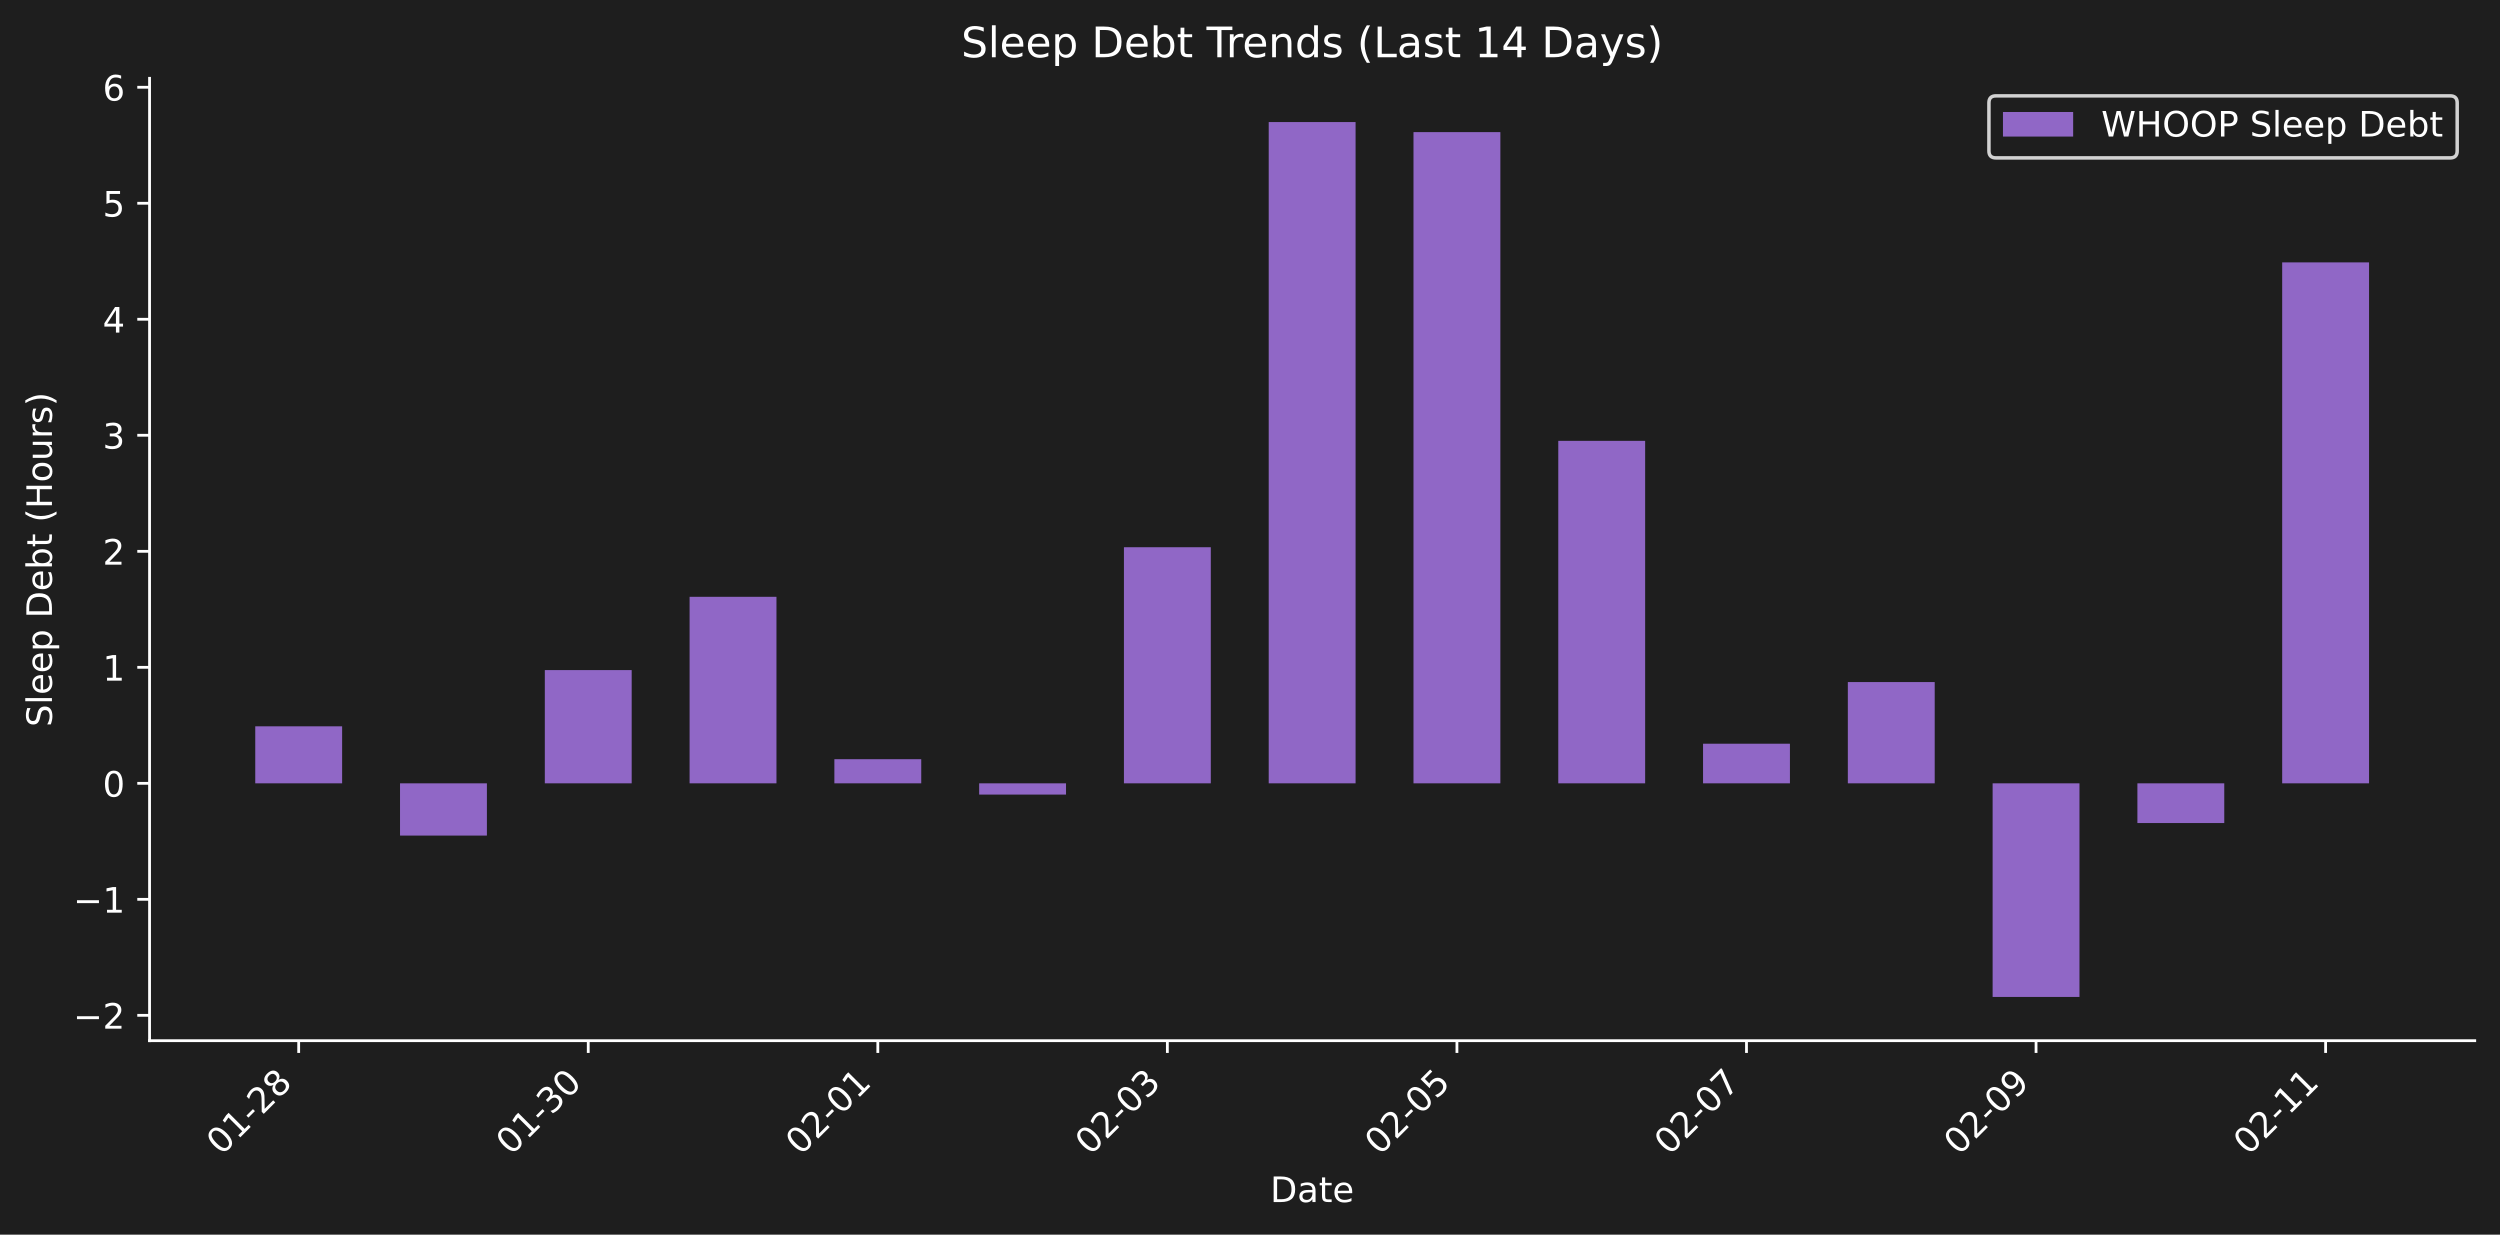
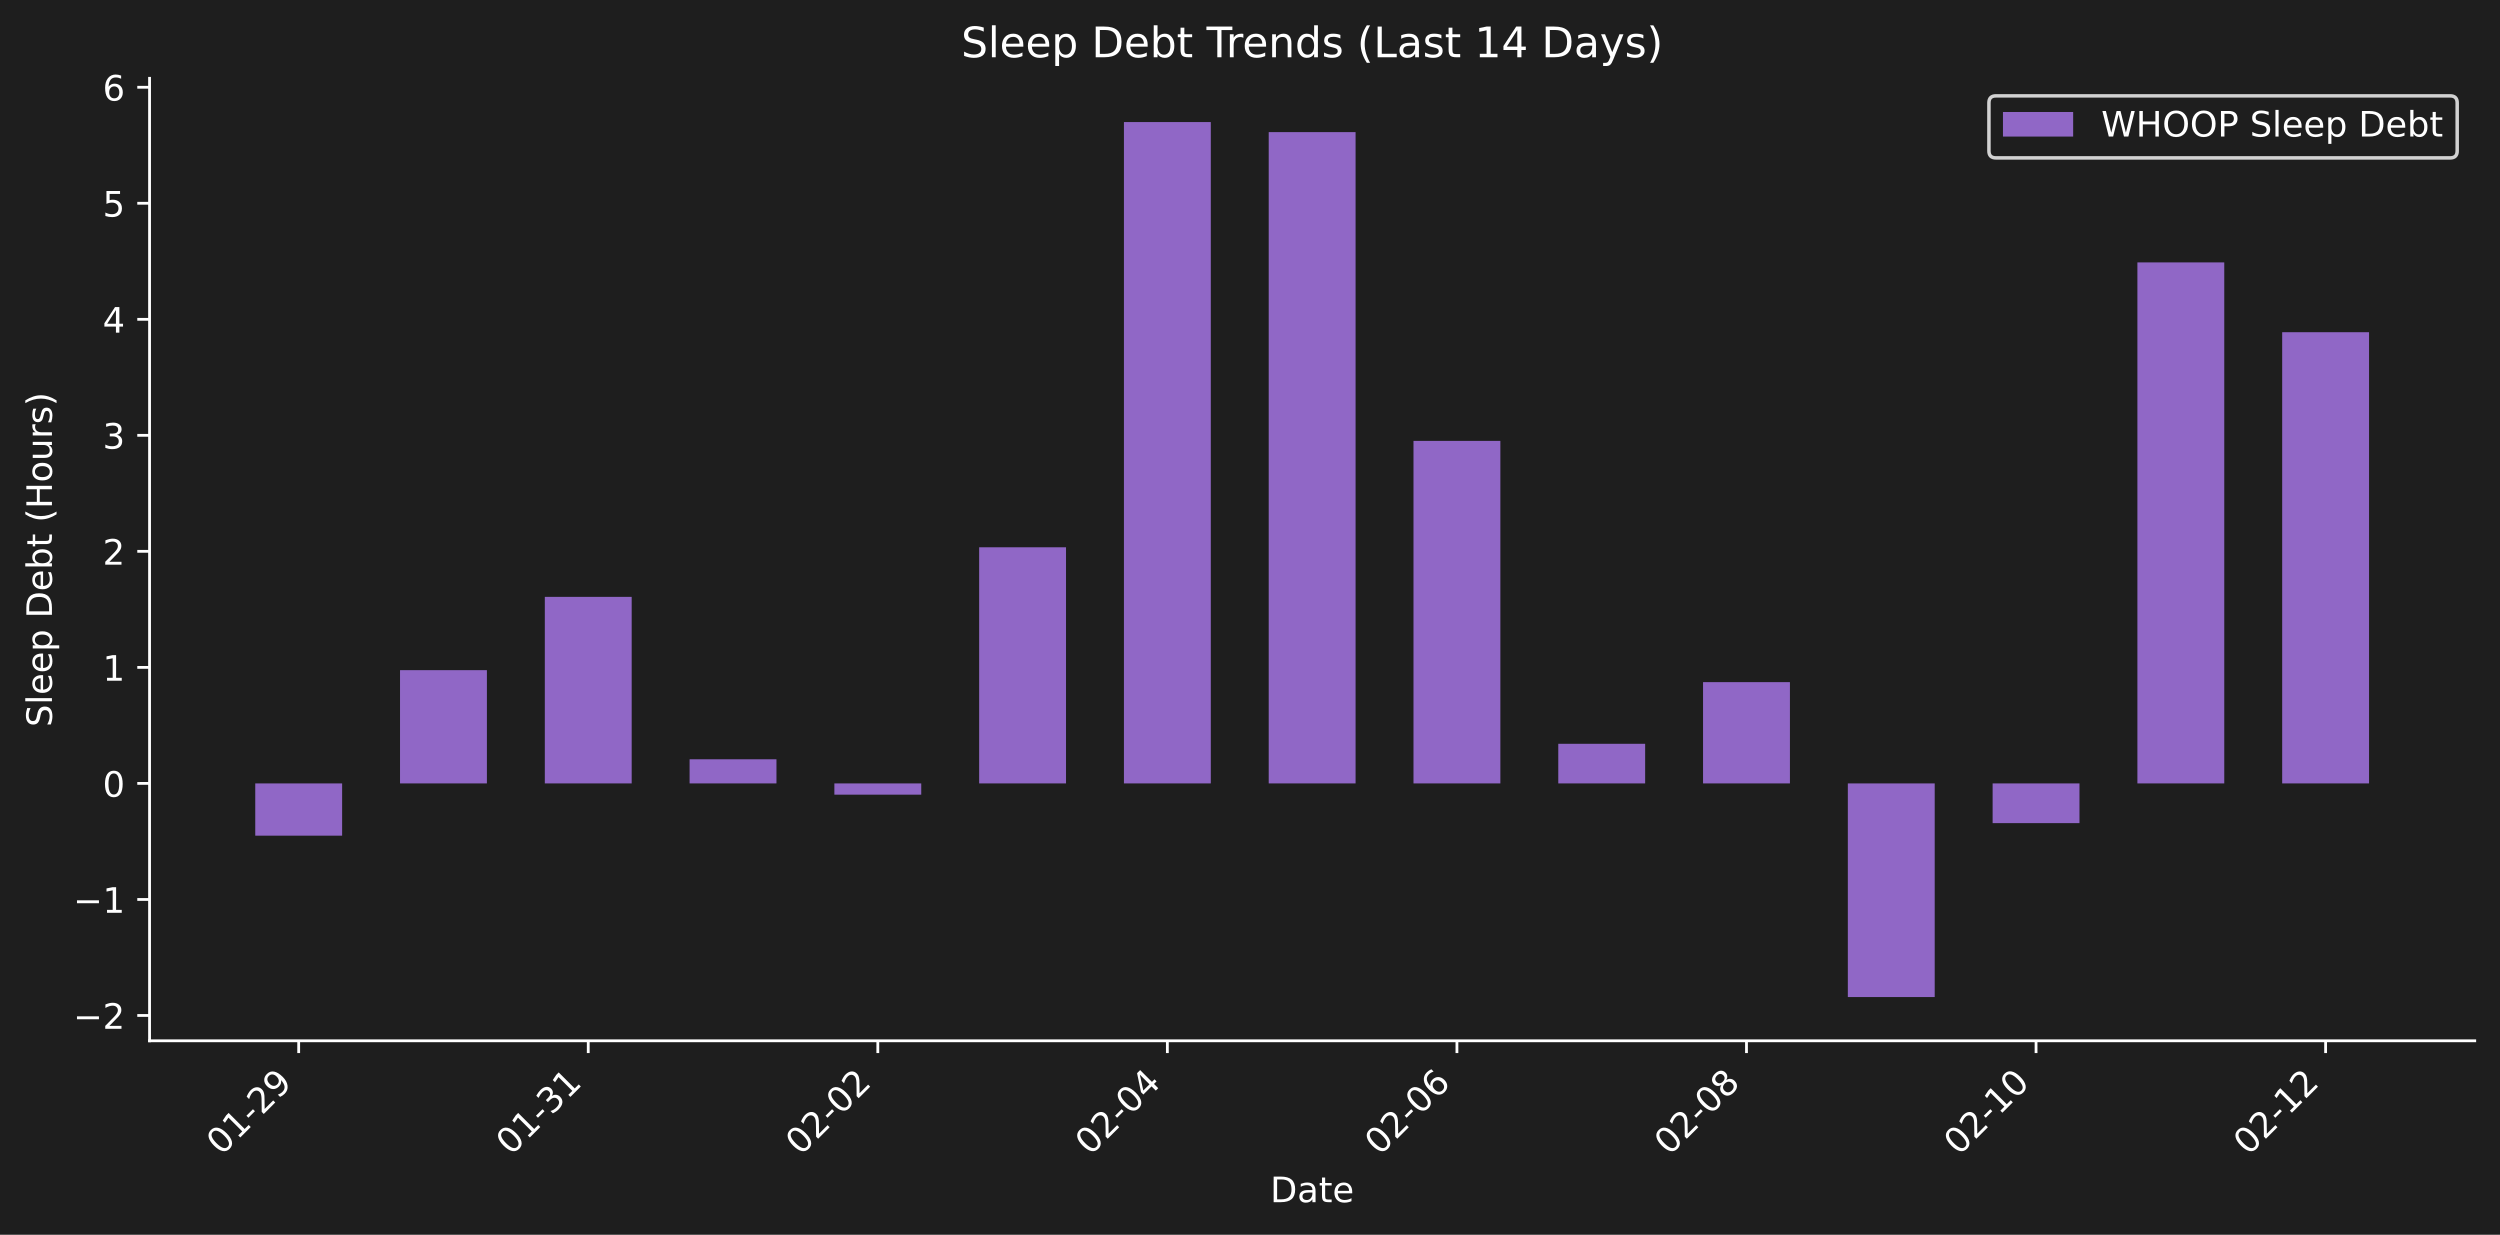
- <svg xmlns="http://www.w3.org/2000/svg" xmlns:xlink="http://www.w3.org/1999/xlink" width="712.425pt" height="351.832pt" viewBox="0 0 712.425 351.832" version="1.1">
+ <svg xmlns="http://www.w3.org/2000/svg" xmlns:xlink="http://www.w3.org/1999/xlink" width="712.425pt" height="351.863pt" viewBox="0 0 712.425 351.863" version="1.1">
  <defs>
    <style type="text/css">*{stroke-linejoin: round; stroke-linecap: butt}</style>
  </defs>
  <g id="figure_1">
    <g id="patch_1">
-       <path d="M 0 351.832  L 712.425 351.832  L 712.425 0  L 0 0  z " style="fill: #1e1e1e" />
+       <path d="M 0 351.863  L 712.425 351.863  L 712.425 0  L 0 0  z " style="fill: #1e1e1e" />
    </g>
    <g id="axes_1">
      <g id="patch_2">
-         <path d="M 42.62 296.563  L 705.225 296.563  L 705.225 22.318  L 42.62 22.318  L 42.62 296.563  z " style="fill: none" />
+         <path d="M 42.62 296.595  L 705.225 296.595  L 705.225 22.318  L 42.62 22.318  L 42.62 296.595  z " style="fill: none" />
      </g>
      <g id="patch_3">
-         <path d="M 72.739 223.226  L 97.494 223.226  L 97.494 206.98  L 72.739 206.98  z " clip-path="url(#pf41d4fdeb8)" style="fill: #9067c6" />
+         <path d="M 72.739 223.25  L 97.494 223.25  L 97.494 238.14  L 72.739 238.14  z " clip-path="url(#p9c10c7107c)" style="fill: #9067c6" />
      </g>
      <g id="patch_4">
-         <path d="M 113.997 223.226  L 138.752 223.226  L 138.752 238.115  L 113.997 238.115  z " clip-path="url(#pf41d4fdeb8)" style="fill: #9067c6" />
+         <path d="M 113.997 223.25  L 138.752 223.25  L 138.752 190.974  L 113.997 190.974  z " clip-path="url(#p9c10c7107c)" style="fill: #9067c6" />
      </g>
      <g id="patch_5">
-         <path d="M 155.255 223.226  L 180.01 223.226  L 180.01 190.954  L 155.255 190.954  z " clip-path="url(#pf41d4fdeb8)" style="fill: #9067c6" />
+         <path d="M 155.255 223.25  L 180.01 223.25  L 180.01 170.089  L 155.255 170.089  z " clip-path="url(#p9c10c7107c)" style="fill: #9067c6" />
      </g>
      <g id="patch_6">
-         <path d="M 196.513 223.226  L 221.268 223.226  L 221.268 170.072  L 196.513 170.072  z " clip-path="url(#pf41d4fdeb8)" style="fill: #9067c6" />
+         <path d="M 196.513 223.25  L 221.268 223.25  L 221.268 216.37  L 196.513 216.37  z " clip-path="url(#p9c10c7107c)" style="fill: #9067c6" />
      </g>
      <g id="patch_7">
-         <path d="M 237.771 223.226  L 262.526 223.226  L 262.526 216.348  L 237.771 216.348  z " clip-path="url(#pf41d4fdeb8)" style="fill: #9067c6" />
+         <path d="M 237.771 223.25  L 262.526 223.25  L 262.526 226.455  L 237.771 226.455  z " clip-path="url(#p9c10c7107c)" style="fill: #9067c6" />
      </g>
      <g id="patch_8">
-         <path d="M 279.029 223.226  L 303.784 223.226  L 303.784 226.431  L 279.029 226.431  z " clip-path="url(#pf41d4fdeb8)" style="fill: #9067c6" />
+         <path d="M 279.029 223.25  L 303.784 223.25  L 303.784 155.959  L 279.029 155.959  z " clip-path="url(#p9c10c7107c)" style="fill: #9067c6" />
      </g>
      <g id="patch_9">
-         <path d="M 320.287 223.226  L 345.042 223.226  L 345.042 155.944  L 320.287 155.944  z " clip-path="url(#pf41d4fdeb8)" style="fill: #9067c6" />
+         <path d="M 320.287 223.25  L 345.042 223.25  L 345.042 34.785  L 320.287 34.785  z " clip-path="url(#p9c10c7107c)" style="fill: #9067c6" />
      </g>
      <g id="patch_10">
-         <path d="M 361.545 223.226  L 386.3 223.226  L 386.3 34.784  L 361.545 34.784  z " clip-path="url(#pf41d4fdeb8)" style="fill: #9067c6" />
+         <path d="M 361.545 223.25  L 386.3 223.25  L 386.3 37.65  L 361.545 37.65  z " clip-path="url(#p9c10c7107c)" style="fill: #9067c6" />
      </g>
      <g id="patch_11">
-         <path d="M 402.803 223.226  L 427.558 223.226  L 427.558 37.648  L 402.803 37.648  z " clip-path="url(#pf41d4fdeb8)" style="fill: #9067c6" />
+         <path d="M 402.803 223.25  L 427.558 223.25  L 427.558 125.641  L 402.803 125.641  z " clip-path="url(#p9c10c7107c)" style="fill: #9067c6" />
      </g>
      <g id="patch_12">
-         <path d="M 444.062 223.226  L 468.816 223.226  L 468.816 125.629  L 444.062 125.629  z " clip-path="url(#pf41d4fdeb8)" style="fill: #9067c6" />
+         <path d="M 444.062 223.25  L 468.816 223.25  L 468.816 211.96  L 444.062 211.96  z " clip-path="url(#p9c10c7107c)" style="fill: #9067c6" />
      </g>
      <g id="patch_13">
-         <path d="M 485.32 223.226  L 510.075 223.226  L 510.075 211.938  L 485.32 211.938  z " clip-path="url(#pf41d4fdeb8)" style="fill: #9067c6" />
+         <path d="M 485.32 223.25  L 510.075 223.25  L 510.075 194.388  L 485.32 194.388  z " clip-path="url(#p9c10c7107c)" style="fill: #9067c6" />
      </g>
      <g id="patch_14">
-         <path d="M 526.578 223.226  L 551.333 223.226  L 551.333 194.368  L 526.578 194.368  z " clip-path="url(#pf41d4fdeb8)" style="fill: #9067c6" />
+         <path d="M 526.578 223.25  L 551.333 223.25  L 551.333 284.128  L 526.578 284.128  z " clip-path="url(#p9c10c7107c)" style="fill: #9067c6" />
      </g>
      <g id="patch_15">
-         <path d="M 567.836 223.226  L 592.591 223.226  L 592.591 284.097  L 567.836 284.097  z " clip-path="url(#pf41d4fdeb8)" style="fill: #9067c6" />
+         <path d="M 567.836 223.25  L 592.591 223.25  L 592.591 234.567  L 567.836 234.567  z " clip-path="url(#p9c10c7107c)" style="fill: #9067c6" />
      </g>
      <g id="patch_16">
-         <path d="M 609.094 223.226  L 633.849 223.226  L 633.849 234.542  L 609.094 234.542  z " clip-path="url(#pf41d4fdeb8)" style="fill: #9067c6" />
+         <path d="M 609.094 223.25  L 633.849 223.25  L 633.849 74.777  L 609.094 74.777  z " clip-path="url(#p9c10c7107c)" style="fill: #9067c6" />
      </g>
      <g id="patch_17">
-         <path d="M 650.352 223.226  L 675.107 223.226  L 675.107 74.771  L 650.352 74.771  z " clip-path="url(#pf41d4fdeb8)" style="fill: #9067c6" />
+         <path d="M 650.352 223.25  L 675.107 223.25  L 675.107 94.669  L 650.352 94.669  z " clip-path="url(#p9c10c7107c)" style="fill: #9067c6" />
      </g>
      <g id="matplotlib.axis_1">
        <g id="xtick_1">
          <g id="line2d_1">
            <defs>
-               <path id="m1b081c1f7b" d="M 0 0  L 0 3.5  " style="stroke: #ffffff; stroke-width: 0.8" />
+               <path id="mdc9ac88f6a" d="M 0 0  L 0 3.5  " style="stroke: #ffffff; stroke-width: 0.8" />
            </defs>
            <g>
-               <use xlink:href="#m1b081c1f7b" x="85.116" y="296.563" style="fill: #ffffff; stroke: #ffffff; stroke-width: 0.8" />
+               <use xlink:href="#mdc9ac88f6a" x="85.116" y="296.595" style="fill: #ffffff; stroke: #ffffff; stroke-width: 0.8" />
            </g>
          </g>
          <g id="text_1">
-             <g style="fill: #ffffff" transform="translate(63.09861 329.483) rotate(-45) scale(0.1 -0.1)">
+             <g style="fill: #ffffff" transform="translate(63.09861 329.5148) rotate(-45) scale(0.1 -0.1)">
              <defs>
                <path id="DejaVuSans-30" d="M 2034 4250  Q 1547 4250 1301 3770  Q 1056 3291 1056 2328  Q 1056 1369 1301 889  Q 1547 409 2034 409  Q 2525 409 2770 889  Q 3016 1369 3016 2328  Q 3016 3291 2770 3770  Q 2525 4250 2034 4250  z M 2034 4750  Q 2819 4750 3233 4129  Q 3647 3509 3647 2328  Q 3647 1150 3233 529  Q 2819 -91 2034 -91  Q 1250 -91 836 529  Q 422 1150 422 2328  Q 422 3509 836 4129  Q 1250 4750 2034 4750  z " transform="scale(0.015625)" />
                <path id="DejaVuSans-31" d="M 794 531  L 1825 531  L 1825 4091  L 703 3866  L 703 4441  L 1819 4666  L 2450 4666  L 2450 531  L 3481 531  L 3481 0  L 794 0  L 794 531  z " transform="scale(0.015625)" />
                <path id="DejaVuSans-2d" d="M 313 2009  L 1997 2009  L 1997 1497  L 313 1497  L 313 2009  z " transform="scale(0.015625)" />
                <path id="DejaVuSans-32" d="M 1228 531  L 3431 531  L 3431 0  L 469 0  L 469 531  Q 828 903 1448 1529  Q 2069 2156 2228 2338  Q 2531 2678 2651 2914  Q 2772 3150 2772 3378  Q 2772 3750 2511 3984  Q 2250 4219 1831 4219  Q 1534 4219 1204 4116  Q 875 4013 500 3803  L 500 4441  Q 881 4594 1212 4672  Q 1544 4750 1819 4750  Q 2544 4750 2975 4387  Q 3406 4025 3406 3419  Q 3406 3131 3298 2873  Q 3191 2616 2906 2266  Q 2828 2175 2409 1742  Q 1991 1309 1228 531  z " transform="scale(0.015625)" />
-                 <path id="DejaVuSans-38" d="M 2034 2216  Q 1584 2216 1326 1975  Q 1069 1734 1069 1313  Q 1069 891 1326 650  Q 1584 409 2034 409  Q 2484 409 2743 651  Q 3003 894 3003 1313  Q 3003 1734 2745 1975  Q 2488 2216 2034 2216  z M 1403 2484  Q 997 2584 770 2862  Q 544 3141 544 3541  Q 544 4100 942 4425  Q 1341 4750 2034 4750  Q 2731 4750 3128 4425  Q 3525 4100 3525 3541  Q 3525 3141 3298 2862  Q 3072 2584 2669 2484  Q 3125 2378 3379 2068  Q 3634 1759 3634 1313  Q 3634 634 3220 271  Q 2806 -91 2034 -91  Q 1263 -91 848 271  Q 434 634 434 1313  Q 434 1759 690 2068  Q 947 2378 1403 2484  z M 1172 3481  Q 1172 3119 1398 2916  Q 1625 2713 2034 2713  Q 2441 2713 2670 2916  Q 2900 3119 2900 3481  Q 2900 3844 2670 4047  Q 2441 4250 2034 4250  Q 1625 4250 1398 4047  Q 1172 3844 1172 3481  z " transform="scale(0.015625)" />
+                 <path id="DejaVuSans-39" d="M 703 97  L 703 672  Q 941 559 1184 500  Q 1428 441 1663 441  Q 2288 441 2617 861  Q 2947 1281 2994 2138  Q 2813 1869 2534 1725  Q 2256 1581 1919 1581  Q 1219 1581 811 2004  Q 403 2428 403 3163  Q 403 3881 828 4315  Q 1253 4750 1959 4750  Q 2769 4750 3195 4129  Q 3622 3509 3622 2328  Q 3622 1225 3098 567  Q 2575 -91 1691 -91  Q 1453 -91 1209 -44  Q 966 3 703 97  z M 1959 2075  Q 2384 2075 2632 2365  Q 2881 2656 2881 3163  Q 2881 3666 2632 3958  Q 2384 4250 1959 4250  Q 1534 4250 1286 3958  Q 1038 3666 1038 3163  Q 1038 2656 1286 2365  Q 1534 2075 1959 2075  z " transform="scale(0.015625)" />
              </defs>
              <use xlink:href="#DejaVuSans-30" />
              <use xlink:href="#DejaVuSans-31" transform="translate(63.62305 0)" />
              <use xlink:href="#DejaVuSans-2d" transform="translate(127.2461 0)" />
              <use xlink:href="#DejaVuSans-32" transform="translate(163.3301 0)" />
-               <use xlink:href="#DejaVuSans-38" transform="translate(226.9531 0)" />
+               <use xlink:href="#DejaVuSans-39" transform="translate(226.9531 0)" />
            </g>
          </g>
        </g>
        <g id="xtick_2">
          <g id="line2d_2">
            <g>
-               <use xlink:href="#m1b081c1f7b" x="167.632" y="296.563" style="fill: #ffffff; stroke: #ffffff; stroke-width: 0.8" />
+               <use xlink:href="#mdc9ac88f6a" x="167.632" y="296.595" style="fill: #ffffff; stroke: #ffffff; stroke-width: 0.8" />
            </g>
          </g>
          <g id="text_2">
-             <g style="fill: #ffffff" transform="translate(145.6148 329.483) rotate(-45) scale(0.1 -0.1)">
+             <g style="fill: #ffffff" transform="translate(145.6148 329.5148) rotate(-45) scale(0.1 -0.1)">
              <defs>
                <path id="DejaVuSans-33" d="M 2597 2516  Q 3050 2419 3304 2112  Q 3559 1806 3559 1356  Q 3559 666 3084 287  Q 2609 -91 1734 -91  Q 1441 -91 1130 -33  Q 819 25 488 141  L 488 750  Q 750 597 1062 519  Q 1375 441 1716 441  Q 2309 441 2620 675  Q 2931 909 2931 1356  Q 2931 1769 2642 2001  Q 2353 2234 1838 2234  L 1294 2234  L 1294 2753  L 1863 2753  Q 2328 2753 2575 2939  Q 2822 3125 2822 3475  Q 2822 3834 2567 4026  Q 2313 4219 1838 4219  Q 1578 4219 1281 4162  Q 984 4106 628 3988  L 628 4550  Q 988 4650 1302 4700  Q 1616 4750 1894 4750  Q 2613 4750 3031 4423  Q 3450 4097 3450 3541  Q 3450 3153 3228 2886  Q 3006 2619 2597 2516  z " transform="scale(0.015625)" />
              </defs>
              <use xlink:href="#DejaVuSans-30" />
              <use xlink:href="#DejaVuSans-31" transform="translate(63.62305 0)" />
              <use xlink:href="#DejaVuSans-2d" transform="translate(127.2461 0)" />
              <use xlink:href="#DejaVuSans-33" transform="translate(163.3301 0)" />
-               <use xlink:href="#DejaVuSans-30" transform="translate(226.9531 0)" />
+               <use xlink:href="#DejaVuSans-31" transform="translate(226.9531 0)" />
            </g>
          </g>
        </g>
        <g id="xtick_3">
          <g id="line2d_3">
            <g>
-               <use xlink:href="#m1b081c1f7b" x="250.149" y="296.563" style="fill: #ffffff; stroke: #ffffff; stroke-width: 0.8" />
+               <use xlink:href="#mdc9ac88f6a" x="250.149" y="296.595" style="fill: #ffffff; stroke: #ffffff; stroke-width: 0.8" />
            </g>
          </g>
          <g id="text_3">
-             <g style="fill: #ffffff" transform="translate(228.131 329.483) rotate(-45) scale(0.1 -0.1)">
+             <g style="fill: #ffffff" transform="translate(228.131 329.5148) rotate(-45) scale(0.1 -0.1)">
              <use xlink:href="#DejaVuSans-30" />
              <use xlink:href="#DejaVuSans-32" transform="translate(63.62305 0)" />
              <use xlink:href="#DejaVuSans-2d" transform="translate(127.2461 0)" />
              <use xlink:href="#DejaVuSans-30" transform="translate(163.3301 0)" />
-               <use xlink:href="#DejaVuSans-31" transform="translate(226.9531 0)" />
+               <use xlink:href="#DejaVuSans-32" transform="translate(226.9531 0)" />
            </g>
          </g>
        </g>
        <g id="xtick_4">
          <g id="line2d_4">
            <g>
-               <use xlink:href="#m1b081c1f7b" x="332.665" y="296.563" style="fill: #ffffff; stroke: #ffffff; stroke-width: 0.8" />
+               <use xlink:href="#mdc9ac88f6a" x="332.665" y="296.595" style="fill: #ffffff; stroke: #ffffff; stroke-width: 0.8" />
            </g>
          </g>
          <g id="text_4">
-             <g style="fill: #ffffff" transform="translate(310.6472 329.483) rotate(-45) scale(0.1 -0.1)">
+             <g style="fill: #ffffff" transform="translate(310.6472 329.5148) rotate(-45) scale(0.1 -0.1)">
+               <defs>
+                 <path id="DejaVuSans-34" d="M 2419 4116  L 825 1625  L 2419 1625  L 2419 4116  z M 2253 4666  L 3047 4666  L 3047 1625  L 3713 1625  L 3713 1100  L 3047 1100  L 3047 0  L 2419 0  L 2419 1100  L 313 1100  L 313 1709  L 2253 4666  z " transform="scale(0.015625)" />
+               </defs>
              <use xlink:href="#DejaVuSans-30" />
              <use xlink:href="#DejaVuSans-32" transform="translate(63.62305 0)" />
              <use xlink:href="#DejaVuSans-2d" transform="translate(127.2461 0)" />
              <use xlink:href="#DejaVuSans-30" transform="translate(163.3301 0)" />
-               <use xlink:href="#DejaVuSans-33" transform="translate(226.9531 0)" />
+               <use xlink:href="#DejaVuSans-34" transform="translate(226.9531 0)" />
            </g>
          </g>
        </g>
        <g id="xtick_5">
          <g id="line2d_5">
            <g>
-               <use xlink:href="#m1b081c1f7b" x="415.181" y="296.563" style="fill: #ffffff; stroke: #ffffff; stroke-width: 0.8" />
+               <use xlink:href="#mdc9ac88f6a" x="415.181" y="296.595" style="fill: #ffffff; stroke: #ffffff; stroke-width: 0.8" />
            </g>
          </g>
          <g id="text_5">
-             <g style="fill: #ffffff" transform="translate(393.1634 329.483) rotate(-45) scale(0.1 -0.1)">
-               <defs>
-                 <path id="DejaVuSans-35" d="M 691 4666  L 3169 4666  L 3169 4134  L 1269 4134  L 1269 2991  Q 1406 3038 1543 3061  Q 1681 3084 1819 3084  Q 2600 3084 3056 2656  Q 3513 2228 3513 1497  Q 3513 744 3044 326  Q 2575 -91 1722 -91  Q 1428 -91 1123 -41  Q 819 9 494 109  L 494 744  Q 775 591 1075 516  Q 1375 441 1709 441  Q 2250 441 2565 725  Q 2881 1009 2881 1497  Q 2881 1984 2565 2268  Q 2250 2553 1709 2553  Q 1456 2553 1204 2497  Q 953 2441 691 2322  L 691 4666  z " transform="scale(0.015625)" />
+             <g style="fill: #ffffff" transform="translate(393.1634 329.5148) rotate(-45) scale(0.1 -0.1)">
+               <defs>
+                 <path id="DejaVuSans-36" d="M 2113 2584  Q 1688 2584 1439 2293  Q 1191 2003 1191 1497  Q 1191 994 1439 701  Q 1688 409 2113 409  Q 2538 409 2786 701  Q 3034 994 3034 1497  Q 3034 2003 2786 2293  Q 2538 2584 2113 2584  z M 3366 4563  L 3366 3988  Q 3128 4100 2886 4159  Q 2644 4219 2406 4219  Q 1781 4219 1451 3797  Q 1122 3375 1075 2522  Q 1259 2794 1537 2939  Q 1816 3084 2150 3084  Q 2853 3084 3261 2657  Q 3669 2231 3669 1497  Q 3669 778 3244 343  Q 2819 -91 2113 -91  Q 1303 -91 875 529  Q 447 1150 447 2328  Q 447 3434 972 4092  Q 1497 4750 2381 4750  Q 2619 4750 2861 4703  Q 3103 4656 3366 4563  z " transform="scale(0.015625)" />
              </defs>
              <use xlink:href="#DejaVuSans-30" />
              <use xlink:href="#DejaVuSans-32" transform="translate(63.62305 0)" />
              <use xlink:href="#DejaVuSans-2d" transform="translate(127.2461 0)" />
              <use xlink:href="#DejaVuSans-30" transform="translate(163.3301 0)" />
-               <use xlink:href="#DejaVuSans-35" transform="translate(226.9531 0)" />
+               <use xlink:href="#DejaVuSans-36" transform="translate(226.9531 0)" />
            </g>
          </g>
        </g>
        <g id="xtick_6">
          <g id="line2d_6">
            <g>
-               <use xlink:href="#m1b081c1f7b" x="497.697" y="296.563" style="fill: #ffffff; stroke: #ffffff; stroke-width: 0.8" />
+               <use xlink:href="#mdc9ac88f6a" x="497.697" y="296.595" style="fill: #ffffff; stroke: #ffffff; stroke-width: 0.8" />
            </g>
          </g>
          <g id="text_6">
-             <g style="fill: #ffffff" transform="translate(475.6796 329.483) rotate(-45) scale(0.1 -0.1)">
-               <defs>
-                 <path id="DejaVuSans-37" d="M 525 4666  L 3525 4666  L 3525 4397  L 1831 0  L 1172 0  L 2766 4134  L 525 4134  L 525 4666  z " transform="scale(0.015625)" />
+             <g style="fill: #ffffff" transform="translate(475.6796 329.5148) rotate(-45) scale(0.1 -0.1)">
+               <defs>
+                 <path id="DejaVuSans-38" d="M 2034 2216  Q 1584 2216 1326 1975  Q 1069 1734 1069 1313  Q 1069 891 1326 650  Q 1584 409 2034 409  Q 2484 409 2743 651  Q 3003 894 3003 1313  Q 3003 1734 2745 1975  Q 2488 2216 2034 2216  z M 1403 2484  Q 997 2584 770 2862  Q 544 3141 544 3541  Q 544 4100 942 4425  Q 1341 4750 2034 4750  Q 2731 4750 3128 4425  Q 3525 4100 3525 3541  Q 3525 3141 3298 2862  Q 3072 2584 2669 2484  Q 3125 2378 3379 2068  Q 3634 1759 3634 1313  Q 3634 634 3220 271  Q 2806 -91 2034 -91  Q 1263 -91 848 271  Q 434 634 434 1313  Q 434 1759 690 2068  Q 947 2378 1403 2484  z M 1172 3481  Q 1172 3119 1398 2916  Q 1625 2713 2034 2713  Q 2441 2713 2670 2916  Q 2900 3119 2900 3481  Q 2900 3844 2670 4047  Q 2441 4250 2034 4250  Q 1625 4250 1398 4047  Q 1172 3844 1172 3481  z " transform="scale(0.015625)" />
              </defs>
              <use xlink:href="#DejaVuSans-30" />
              <use xlink:href="#DejaVuSans-32" transform="translate(63.62305 0)" />
              <use xlink:href="#DejaVuSans-2d" transform="translate(127.2461 0)" />
              <use xlink:href="#DejaVuSans-30" transform="translate(163.3301 0)" />
-               <use xlink:href="#DejaVuSans-37" transform="translate(226.9531 0)" />
+               <use xlink:href="#DejaVuSans-38" transform="translate(226.9531 0)" />
            </g>
          </g>
        </g>
        <g id="xtick_7">
          <g id="line2d_7">
            <g>
-               <use xlink:href="#m1b081c1f7b" x="580.213" y="296.563" style="fill: #ffffff; stroke: #ffffff; stroke-width: 0.8" />
+               <use xlink:href="#mdc9ac88f6a" x="580.213" y="296.595" style="fill: #ffffff; stroke: #ffffff; stroke-width: 0.8" />
            </g>
          </g>
          <g id="text_7">
-             <g style="fill: #ffffff" transform="translate(558.1957 329.483) rotate(-45) scale(0.1 -0.1)">
-               <defs>
-                 <path id="DejaVuSans-39" d="M 703 97  L 703 672  Q 941 559 1184 500  Q 1428 441 1663 441  Q 2288 441 2617 861  Q 2947 1281 2994 2138  Q 2813 1869 2534 1725  Q 2256 1581 1919 1581  Q 1219 1581 811 2004  Q 403 2428 403 3163  Q 403 3881 828 4315  Q 1253 4750 1959 4750  Q 2769 4750 3195 4129  Q 3622 3509 3622 2328  Q 3622 1225 3098 567  Q 2575 -91 1691 -91  Q 1453 -91 1209 -44  Q 966 3 703 97  z M 1959 2075  Q 2384 2075 2632 2365  Q 2881 2656 2881 3163  Q 2881 3666 2632 3958  Q 2384 4250 1959 4250  Q 1534 4250 1286 3958  Q 1038 3666 1038 3163  Q 1038 2656 1286 2365  Q 1534 2075 1959 2075  z " transform="scale(0.015625)" />
-               </defs>
-               <use xlink:href="#DejaVuSans-30" />
-               <use xlink:href="#DejaVuSans-32" transform="translate(63.62305 0)" />
-               <use xlink:href="#DejaVuSans-2d" transform="translate(127.2461 0)" />
-               <use xlink:href="#DejaVuSans-30" transform="translate(163.3301 0)" />
-               <use xlink:href="#DejaVuSans-39" transform="translate(226.9531 0)" />
+             <g style="fill: #ffffff" transform="translate(558.1957 329.5148) rotate(-45) scale(0.1 -0.1)">
+               <use xlink:href="#DejaVuSans-30" />
+               <use xlink:href="#DejaVuSans-32" transform="translate(63.62305 0)" />
+               <use xlink:href="#DejaVuSans-2d" transform="translate(127.2461 0)" />
+               <use xlink:href="#DejaVuSans-31" transform="translate(163.3301 0)" />
+               <use xlink:href="#DejaVuSans-30" transform="translate(226.9531 0)" />
            </g>
          </g>
        </g>
        <g id="xtick_8">
          <g id="line2d_8">
            <g>
-               <use xlink:href="#m1b081c1f7b" x="662.729" y="296.563" style="fill: #ffffff; stroke: #ffffff; stroke-width: 0.8" />
+               <use xlink:href="#mdc9ac88f6a" x="662.729" y="296.595" style="fill: #ffffff; stroke: #ffffff; stroke-width: 0.8" />
            </g>
          </g>
          <g id="text_8">
-             <g style="fill: #ffffff" transform="translate(640.7119 329.483) rotate(-45) scale(0.1 -0.1)">
+             <g style="fill: #ffffff" transform="translate(640.7119 329.5148) rotate(-45) scale(0.1 -0.1)">
              <use xlink:href="#DejaVuSans-30" />
              <use xlink:href="#DejaVuSans-32" transform="translate(63.62305 0)" />
              <use xlink:href="#DejaVuSans-2d" transform="translate(127.2461 0)" />
              <use xlink:href="#DejaVuSans-31" transform="translate(163.3301 0)" />
-               <use xlink:href="#DejaVuSans-31" transform="translate(226.9531 0)" />
+               <use xlink:href="#DejaVuSans-32" transform="translate(226.9531 0)" />
            </g>
          </g>
        </g>
        <g id="text_9">
-           <g style="fill: #ffffff" transform="translate(361.972 342.552) scale(0.1 -0.1)">
+           <g style="fill: #ffffff" transform="translate(361.972 342.5838) scale(0.1 -0.1)">
            <defs>
              <path id="DejaVuSans-44" d="M 1259 4147  L 1259 519  L 2022 519  Q 2988 519 3436 956  Q 3884 1394 3884 2338  Q 3884 3275 3436 3711  Q 2988 4147 2022 4147  L 1259 4147  z M 628 4666  L 1925 4666  Q 3281 4666 3915 4102  Q 4550 3538 4550 2338  Q 4550 1131 3912 565  Q 3275 0 1925 0  L 628 0  L 628 4666  z " transform="scale(0.015625)" />
              <path id="DejaVuSans-61" d="M 2194 1759  Q 1497 1759 1228 1600  Q 959 1441 959 1056  Q 959 750 1161 570  Q 1363 391 1709 391  Q 2188 391 2477 730  Q 2766 1069 2766 1631  L 2766 1759  L 2194 1759  z M 3341 1997  L 3341 0  L 2766 0  L 2766 531  Q 2569 213 2275 61  Q 1981 -91 1556 -91  Q 1019 -91 701 211  Q 384 513 384 1019  Q 384 1609 779 1909  Q 1175 2209 1959 2209  L 2766 2209  L 2766 2266  Q 2766 2663 2505 2880  Q 2244 3097 1772 3097  Q 1472 3097 1187 3025  Q 903 2953 641 2809  L 641 3341  Q 956 3463 1253 3523  Q 1550 3584 1831 3584  Q 2591 3584 2966 3190  Q 3341 2797 3341 1997  z " transform="scale(0.015625)" />
              <path id="DejaVuSans-74" d="M 1172 4494  L 1172 3500  L 2356 3500  L 2356 3053  L 1172 3053  L 1172 1153  Q 1172 725 1289 603  Q 1406 481 1766 481  L 2356 481  L 2356 0  L 1766 0  Q 1100 0 847 248  Q 594 497 594 1153  L 594 3053  L 172 3053  L 172 3500  L 594 3500  L 594 4494  L 1172 4494  z " transform="scale(0.015625)" />
              <path id="DejaVuSans-65" d="M 3597 1894  L 3597 1613  L 953 1613  Q 991 1019 1311 708  Q 1631 397 2203 397  Q 2534 397 2845 478  Q 3156 559 3463 722  L 3463 178  Q 3153 47 2828 -22  Q 2503 -91 2169 -91  Q 1331 -91 842 396  Q 353 884 353 1716  Q 353 2575 817 3079  Q 1281 3584 2069 3584  Q 2775 3584 3186 3129  Q 3597 2675 3597 1894  z M 3022 2063  Q 3016 2534 2758 2815  Q 2500 3097 2075 3097  Q 1594 3097 1305 2825  Q 1016 2553 972 2059  L 3022 2063  z " transform="scale(0.015625)" />
            </defs>
            <use xlink:href="#DejaVuSans-44" />
            <use xlink:href="#DejaVuSans-61" transform="translate(77.00195 0)" />
            <use xlink:href="#DejaVuSans-74" transform="translate(138.2812 0)" />
            <use xlink:href="#DejaVuSans-65" transform="translate(177.4902 0)" />
          </g>
        </g>
      </g>
      <g id="matplotlib.axis_2">
        <g id="ytick_1">
          <g id="line2d_9">
            <defs>
-               <path id="mc62dbfb511" d="M 0 0  L -3.5 0  " style="stroke: #ffffff; stroke-width: 0.8" />
+               <path id="m99e38a3e60" d="M 0 0  L -3.5 0  " style="stroke: #ffffff; stroke-width: 0.8" />
            </defs>
            <g>
-               <use xlink:href="#mc62dbfb511" x="42.62" y="289.348" style="fill: #ffffff; stroke: #ffffff; stroke-width: 0.8" />
+               <use xlink:href="#m99e38a3e60" x="42.62" y="289.379" style="fill: #ffffff; stroke: #ffffff; stroke-width: 0.8" />
            </g>
          </g>
          <g id="text_10">
-             <g style="fill: #ffffff" transform="translate(20.87813 293.1469) scale(0.1 -0.1)">
+             <g style="fill: #ffffff" transform="translate(20.87813 293.1779) scale(0.1 -0.1)">
              <defs>
                <path id="DejaVuSans-2212" d="M 678 2272  L 4684 2272  L 4684 1741  L 678 1741  L 678 2272  z " transform="scale(0.015625)" />
              </defs>
              <use xlink:href="#DejaVuSans-2212" />
              <use xlink:href="#DejaVuSans-32" transform="translate(83.78906 0)" />
            </g>
          </g>
        </g>
        <g id="ytick_2">
          <g id="line2d_10">
            <g>
-               <use xlink:href="#mc62dbfb511" x="42.62" y="256.287" style="fill: #ffffff; stroke: #ffffff; stroke-width: 0.8" />
+               <use xlink:href="#m99e38a3e60" x="42.62" y="256.314" style="fill: #ffffff; stroke: #ffffff; stroke-width: 0.8" />
            </g>
          </g>
          <g id="text_11">
-             <g style="fill: #ffffff" transform="translate(20.87813 260.0863) scale(0.1 -0.1)">
+             <g style="fill: #ffffff" transform="translate(20.87813 260.1134) scale(0.1 -0.1)">
              <use xlink:href="#DejaVuSans-2212" />
              <use xlink:href="#DejaVuSans-31" transform="translate(83.78906 0)" />
            </g>
          </g>
        </g>
        <g id="ytick_3">
          <g id="line2d_11">
            <g>
-               <use xlink:href="#mc62dbfb511" x="42.62" y="223.226" style="fill: #ffffff; stroke: #ffffff; stroke-width: 0.8" />
+               <use xlink:href="#m99e38a3e60" x="42.62" y="223.25" style="fill: #ffffff; stroke: #ffffff; stroke-width: 0.8" />
            </g>
          </g>
          <g id="text_12">
-             <g style="fill: #ffffff" transform="translate(29.25781 227.0257) scale(0.1 -0.1)">
+             <g style="fill: #ffffff" transform="translate(29.25781 227.049) scale(0.1 -0.1)">
              <use xlink:href="#DejaVuSans-30" />
            </g>
          </g>
        </g>
        <g id="ytick_4">
          <g id="line2d_12">
            <g>
-               <use xlink:href="#mc62dbfb511" x="42.62" y="190.166" style="fill: #ffffff; stroke: #ffffff; stroke-width: 0.8" />
+               <use xlink:href="#m99e38a3e60" x="42.62" y="190.185" style="fill: #ffffff; stroke: #ffffff; stroke-width: 0.8" />
            </g>
          </g>
          <g id="text_13">
-             <g style="fill: #ffffff" transform="translate(29.25781 193.965) scale(0.1 -0.1)">
+             <g style="fill: #ffffff" transform="translate(29.25781 193.9845) scale(0.1 -0.1)">
              <use xlink:href="#DejaVuSans-31" />
            </g>
          </g>
        </g>
        <g id="ytick_5">
          <g id="line2d_13">
            <g>
-               <use xlink:href="#mc62dbfb511" x="42.62" y="157.105" style="fill: #ffffff; stroke: #ffffff; stroke-width: 0.8" />
+               <use xlink:href="#m99e38a3e60" x="42.62" y="157.121" style="fill: #ffffff; stroke: #ffffff; stroke-width: 0.8" />
            </g>
          </g>
          <g id="text_14">
-             <g style="fill: #ffffff" transform="translate(29.25781 160.9044) scale(0.1 -0.1)">
+             <g style="fill: #ffffff" transform="translate(29.25781 160.92) scale(0.1 -0.1)">
              <use xlink:href="#DejaVuSans-32" />
            </g>
          </g>
        </g>
        <g id="ytick_6">
          <g id="line2d_14">
            <g>
-               <use xlink:href="#mc62dbfb511" x="42.62" y="124.045" style="fill: #ffffff; stroke: #ffffff; stroke-width: 0.8" />
+               <use xlink:href="#m99e38a3e60" x="42.62" y="124.056" style="fill: #ffffff; stroke: #ffffff; stroke-width: 0.8" />
            </g>
          </g>
          <g id="text_15">
-             <g style="fill: #ffffff" transform="translate(29.25781 127.8438) scale(0.1 -0.1)">
+             <g style="fill: #ffffff" transform="translate(29.25781 127.8556) scale(0.1 -0.1)">
              <use xlink:href="#DejaVuSans-33" />
            </g>
          </g>
        </g>
        <g id="ytick_7">
          <g id="line2d_15">
            <g>
-               <use xlink:href="#mc62dbfb511" x="42.62" y="90.984" style="fill: #ffffff; stroke: #ffffff; stroke-width: 0.8" />
+               <use xlink:href="#m99e38a3e60" x="42.62" y="90.992" style="fill: #ffffff; stroke: #ffffff; stroke-width: 0.8" />
            </g>
          </g>
          <g id="text_16">
-             <g style="fill: #ffffff" transform="translate(29.25781 94.78315) scale(0.1 -0.1)">
-               <defs>
-                 <path id="DejaVuSans-34" d="M 2419 4116  L 825 1625  L 2419 1625  L 2419 4116  z M 2253 4666  L 3047 4666  L 3047 1625  L 3713 1625  L 3713 1100  L 3047 1100  L 3047 0  L 2419 0  L 2419 1100  L 313 1100  L 313 1709  L 2253 4666  z " transform="scale(0.015625)" />
-               </defs>
+             <g style="fill: #ffffff" transform="translate(29.25781 94.79112) scale(0.1 -0.1)">
              <use xlink:href="#DejaVuSans-34" />
            </g>
          </g>
        </g>
        <g id="ytick_8">
          <g id="line2d_16">
            <g>
-               <use xlink:href="#mc62dbfb511" x="42.62" y="57.923" style="fill: #ffffff; stroke: #ffffff; stroke-width: 0.8" />
+               <use xlink:href="#m99e38a3e60" x="42.62" y="57.927" style="fill: #ffffff; stroke: #ffffff; stroke-width: 0.8" />
            </g>
          </g>
          <g id="text_17">
-             <g style="fill: #ffffff" transform="translate(29.25781 61.72252) scale(0.1 -0.1)">
+             <g style="fill: #ffffff" transform="translate(29.25781 61.72666) scale(0.1 -0.1)">
+               <defs>
+                 <path id="DejaVuSans-35" d="M 691 4666  L 3169 4666  L 3169 4134  L 1269 4134  L 1269 2991  Q 1406 3038 1543 3061  Q 1681 3084 1819 3084  Q 2600 3084 3056 2656  Q 3513 2228 3513 1497  Q 3513 744 3044 326  Q 2575 -91 1722 -91  Q 1428 -91 1123 -41  Q 819 9 494 109  L 494 744  Q 775 591 1075 516  Q 1375 441 1709 441  Q 2250 441 2565 725  Q 2881 1009 2881 1497  Q 2881 1984 2565 2268  Q 2250 2553 1709 2553  Q 1456 2553 1204 2497  Q 953 2441 691 2322  L 691 4666  z " transform="scale(0.015625)" />
+               </defs>
              <use xlink:href="#DejaVuSans-35" />
            </g>
          </g>
        </g>
        <g id="ytick_9">
          <g id="line2d_17">
            <g>
-               <use xlink:href="#mc62dbfb511" x="42.62" y="24.863" style="fill: #ffffff; stroke: #ffffff; stroke-width: 0.8" />
+               <use xlink:href="#m99e38a3e60" x="42.62" y="24.863" style="fill: #ffffff; stroke: #ffffff; stroke-width: 0.8" />
            </g>
          </g>
          <g id="text_18">
-             <g style="fill: #ffffff" transform="translate(29.25781 28.6619) scale(0.1 -0.1)">
-               <defs>
-                 <path id="DejaVuSans-36" d="M 2113 2584  Q 1688 2584 1439 2293  Q 1191 2003 1191 1497  Q 1191 994 1439 701  Q 1688 409 2113 409  Q 2538 409 2786 701  Q 3034 994 3034 1497  Q 3034 2003 2786 2293  Q 2538 2584 2113 2584  z M 3366 4563  L 3366 3988  Q 3128 4100 2886 4159  Q 2644 4219 2406 4219  Q 1781 4219 1451 3797  Q 1122 3375 1075 2522  Q 1259 2794 1537 2939  Q 1816 3084 2150 3084  Q 2853 3084 3261 2657  Q 3669 2231 3669 1497  Q 3669 778 3244 343  Q 2819 -91 2113 -91  Q 1303 -91 875 529  Q 447 1150 447 2328  Q 447 3434 972 4092  Q 1497 4750 2381 4750  Q 2619 4750 2861 4703  Q 3103 4656 3366 4563  z " transform="scale(0.015625)" />
-               </defs>
+             <g style="fill: #ffffff" transform="translate(29.25781 28.66219) scale(0.1 -0.1)">
              <use xlink:href="#DejaVuSans-36" />
            </g>
          </g>
        </g>
        <g id="text_19">
-           <g style="fill: #ffffff" transform="translate(14.79844 207.1203) rotate(-90) scale(0.1 -0.1)">
+           <g style="fill: #ffffff" transform="translate(14.79844 207.1362) rotate(-90) scale(0.1 -0.1)">
            <defs>
              <path id="DejaVuSans-53" d="M 3425 4513  L 3425 3897  Q 3066 4069 2747 4153  Q 2428 4238 2131 4238  Q 1616 4238 1336 4038  Q 1056 3838 1056 3469  Q 1056 3159 1242 3001  Q 1428 2844 1947 2747  L 2328 2669  Q 3034 2534 3370 2195  Q 3706 1856 3706 1288  Q 3706 609 3251 259  Q 2797 -91 1919 -91  Q 1588 -91 1214 -16  Q 841 59 441 206  L 441 856  Q 825 641 1194 531  Q 1563 422 1919 422  Q 2459 422 2753 634  Q 3047 847 3047 1241  Q 3047 1584 2836 1778  Q 2625 1972 2144 2069  L 1759 2144  Q 1053 2284 737 2584  Q 422 2884 422 3419  Q 422 4038 858 4394  Q 1294 4750 2059 4750  Q 2388 4750 2728 4690  Q 3069 4631 3425 4513  z " transform="scale(0.015625)" />
              <path id="DejaVuSans-6c" d="M 603 4863  L 1178 4863  L 1178 0  L 603 0  L 603 4863  z " transform="scale(0.015625)" />
              <path id="DejaVuSans-70" d="M 1159 525  L 1159 -1331  L 581 -1331  L 581 3500  L 1159 3500  L 1159 2969  Q 1341 3281 1617 3432  Q 1894 3584 2278 3584  Q 2916 3584 3314 3078  Q 3713 2572 3713 1747  Q 3713 922 3314 415  Q 2916 -91 2278 -91  Q 1894 -91 1617 61  Q 1341 213 1159 525  z M 3116 1747  Q 3116 2381 2855 2742  Q 2594 3103 2138 3103  Q 1681 3103 1420 2742  Q 1159 2381 1159 1747  Q 1159 1113 1420 752  Q 1681 391 2138 391  Q 2594 391 2855 752  Q 3116 1113 3116 1747  z " transform="scale(0.015625)" />
              <path id="DejaVuSans-20" transform="scale(0.015625)" />
              <path id="DejaVuSans-62" d="M 3116 1747  Q 3116 2381 2855 2742  Q 2594 3103 2138 3103  Q 1681 3103 1420 2742  Q 1159 2381 1159 1747  Q 1159 1113 1420 752  Q 1681 391 2138 391  Q 2594 391 2855 752  Q 3116 1113 3116 1747  z M 1159 2969  Q 1341 3281 1617 3432  Q 1894 3584 2278 3584  Q 2916 3584 3314 3078  Q 3713 2572 3713 1747  Q 3713 922 3314 415  Q 2916 -91 2278 -91  Q 1894 -91 1617 61  Q 1341 213 1159 525  L 1159 0  L 581 0  L 581 4863  L 1159 4863  L 1159 2969  z " transform="scale(0.015625)" />
              <path id="DejaVuSans-28" d="M 1984 4856  Q 1566 4138 1362 3434  Q 1159 2731 1159 2009  Q 1159 1288 1364 580  Q 1569 -128 1984 -844  L 1484 -844  Q 1016 -109 783 600  Q 550 1309 550 2009  Q 550 2706 781 3412  Q 1013 4119 1484 4856  L 1984 4856  z " transform="scale(0.015625)" />
              <path id="DejaVuSans-48" d="M 628 4666  L 1259 4666  L 1259 2753  L 3553 2753  L 3553 4666  L 4184 4666  L 4184 0  L 3553 0  L 3553 2222  L 1259 2222  L 1259 0  L 628 0  L 628 4666  z " transform="scale(0.015625)" />
              <path id="DejaVuSans-6f" d="M 1959 3097  Q 1497 3097 1228 2736  Q 959 2375 959 1747  Q 959 1119 1226 758  Q 1494 397 1959 397  Q 2419 397 2687 759  Q 2956 1122 2956 1747  Q 2956 2369 2687 2733  Q 2419 3097 1959 3097  z M 1959 3584  Q 2709 3584 3137 3096  Q 3566 2609 3566 1747  Q 3566 888 3137 398  Q 2709 -91 1959 -91  Q 1206 -91 779 398  Q 353 888 353 1747  Q 353 2609 779 3096  Q 1206 3584 1959 3584  z " transform="scale(0.015625)" />
              <path id="DejaVuSans-75" d="M 544 1381  L 544 3500  L 1119 3500  L 1119 1403  Q 1119 906 1312 657  Q 1506 409 1894 409  Q 2359 409 2629 706  Q 2900 1003 2900 1516  L 2900 3500  L 3475 3500  L 3475 0  L 2900 0  L 2900 538  Q 2691 219 2414 64  Q 2138 -91 1772 -91  Q 1169 -91 856 284  Q 544 659 544 1381  z M 1991 3584  L 1991 3584  z " transform="scale(0.015625)" />
              <path id="DejaVuSans-72" d="M 2631 2963  Q 2534 3019 2420 3045  Q 2306 3072 2169 3072  Q 1681 3072 1420 2755  Q 1159 2438 1159 1844  L 1159 0  L 581 0  L 581 3500  L 1159 3500  L 1159 2956  Q 1341 3275 1631 3429  Q 1922 3584 2338 3584  Q 2397 3584 2469 3576  Q 2541 3569 2628 3553  L 2631 2963  z " transform="scale(0.015625)" />
              <path id="DejaVuSans-73" d="M 2834 3397  L 2834 2853  Q 2591 2978 2328 3040  Q 2066 3103 1784 3103  Q 1356 3103 1142 2972  Q 928 2841 928 2578  Q 928 2378 1081 2264  Q 1234 2150 1697 2047  L 1894 2003  Q 2506 1872 2764 1633  Q 3022 1394 3022 966  Q 3022 478 2636 193  Q 2250 -91 1575 -91  Q 1294 -91 989 -36  Q 684 19 347 128  L 347 722  Q 666 556 975 473  Q 1284 391 1588 391  Q 1994 391 2212 530  Q 2431 669 2431 922  Q 2431 1156 2273 1281  Q 2116 1406 1581 1522  L 1381 1569  Q 847 1681 609 1914  Q 372 2147 372 2553  Q 372 3047 722 3315  Q 1072 3584 1716 3584  Q 2034 3584 2315 3537  Q 2597 3491 2834 3397  z " transform="scale(0.015625)" />
              <path id="DejaVuSans-29" d="M 513 4856  L 1013 4856  Q 1481 4119 1714 3412  Q 1947 2706 1947 2009  Q 1947 1309 1714 600  Q 1481 -109 1013 -844  L 513 -844  Q 928 -128 1133 580  Q 1338 1288 1338 2009  Q 1338 2731 1133 3434  Q 928 4138 513 4856  z " transform="scale(0.015625)" />
            </defs>
            <use xlink:href="#DejaVuSans-53" />
            <use xlink:href="#DejaVuSans-6c" transform="translate(63.47656 0)" />
            <use xlink:href="#DejaVuSans-65" transform="translate(91.25977 0)" />
            <use xlink:href="#DejaVuSans-65" transform="translate(152.7832 0)" />
            <use xlink:href="#DejaVuSans-70" transform="translate(214.3066 0)" />
            <use xlink:href="#DejaVuSans-20" transform="translate(277.7832 0)" />
            <use xlink:href="#DejaVuSans-44" transform="translate(309.5703 0)" />
            <use xlink:href="#DejaVuSans-65" transform="translate(386.5723 0)" />
            <use xlink:href="#DejaVuSans-62" transform="translate(448.0957 0)" />
            <use xlink:href="#DejaVuSans-74" transform="translate(511.5723 0)" />
            <use xlink:href="#DejaVuSans-20" transform="translate(550.7812 0)" />
            <use xlink:href="#DejaVuSans-28" transform="translate(582.5684 0)" />
            <use xlink:href="#DejaVuSans-48" transform="translate(621.582 0)" />
            <use xlink:href="#DejaVuSans-6f" transform="translate(696.7773 0)" />
            <use xlink:href="#DejaVuSans-75" transform="translate(757.959 0)" />
            <use xlink:href="#DejaVuSans-72" transform="translate(821.3379 0)" />
            <use xlink:href="#DejaVuSans-73" transform="translate(862.4512 0)" />
            <use xlink:href="#DejaVuSans-29" transform="translate(914.5508 0)" />
          </g>
        </g>
      </g>
      <g id="patch_18">
-         <path d="M 42.62 296.563  L 42.62 22.318  " style="fill: none; stroke: #ffffff; stroke-width: 0.8; stroke-linejoin: miter; stroke-linecap: square" />
+         <path d="M 42.62 296.595  L 42.62 22.318  " style="fill: none; stroke: #ffffff; stroke-width: 0.8; stroke-linejoin: miter; stroke-linecap: square" />
      </g>
      <g id="patch_19">
-         <path d="M 42.62 296.563  L 705.225 296.563  " style="fill: none; stroke: #ffffff; stroke-width: 0.8; stroke-linejoin: miter; stroke-linecap: square" />
+         <path d="M 42.62 296.595  L 705.225 296.595  " style="fill: none; stroke: #ffffff; stroke-width: 0.8; stroke-linejoin: miter; stroke-linecap: square" />
      </g>
      <g id="text_20">
        <g style="fill: #ffffff" transform="translate(273.9178 16.31812) scale(0.12 -0.12)">
          <defs>
            <path id="DejaVuSans-54" d="M -19 4666  L 3928 4666  L 3928 4134  L 2272 4134  L 2272 0  L 1638 0  L 1638 4134  L -19 4134  L -19 4666  z " transform="scale(0.015625)" />
            <path id="DejaVuSans-6e" d="M 3513 2113  L 3513 0  L 2938 0  L 2938 2094  Q 2938 2591 2744 2837  Q 2550 3084 2163 3084  Q 1697 3084 1428 2787  Q 1159 2491 1159 1978  L 1159 0  L 581 0  L 581 3500  L 1159 3500  L 1159 2956  Q 1366 3272 1645 3428  Q 1925 3584 2291 3584  Q 2894 3584 3203 3211  Q 3513 2838 3513 2113  z " transform="scale(0.015625)" />
            <path id="DejaVuSans-64" d="M 2906 2969  L 2906 4863  L 3481 4863  L 3481 0  L 2906 0  L 2906 525  Q 2725 213 2448 61  Q 2172 -91 1784 -91  Q 1150 -91 751 415  Q 353 922 353 1747  Q 353 2572 751 3078  Q 1150 3584 1784 3584  Q 2172 3584 2448 3432  Q 2725 3281 2906 2969  z M 947 1747  Q 947 1113 1208 752  Q 1469 391 1925 391  Q 2381 391 2643 752  Q 2906 1113 2906 1747  Q 2906 2381 2643 2742  Q 2381 3103 1925 3103  Q 1469 3103 1208 2742  Q 947 2381 947 1747  z " transform="scale(0.015625)" />
            <path id="DejaVuSans-4c" d="M 628 4666  L 1259 4666  L 1259 531  L 3531 531  L 3531 0  L 628 0  L 628 4666  z " transform="scale(0.015625)" />
            <path id="DejaVuSans-79" d="M 2059 -325  Q 1816 -950 1584 -1140  Q 1353 -1331 966 -1331  L 506 -1331  L 506 -850  L 844 -850  Q 1081 -850 1212 -737  Q 1344 -625 1503 -206  L 1606 56  L 191 3500  L 800 3500  L 1894 763  L 2988 3500  L 3597 3500  L 2059 -325  z " transform="scale(0.015625)" />
          </defs>
          <use xlink:href="#DejaVuSans-53" />
          <use xlink:href="#DejaVuSans-6c" transform="translate(63.47656 0)" />
          <use xlink:href="#DejaVuSans-65" transform="translate(91.25977 0)" />
          <use xlink:href="#DejaVuSans-65" transform="translate(152.7832 0)" />
          <use xlink:href="#DejaVuSans-70" transform="translate(214.3066 0)" />
          <use xlink:href="#DejaVuSans-20" transform="translate(277.7832 0)" />
          <use xlink:href="#DejaVuSans-44" transform="translate(309.5703 0)" />
          <use xlink:href="#DejaVuSans-65" transform="translate(386.5723 0)" />
          <use xlink:href="#DejaVuSans-62" transform="translate(448.0957 0)" />
          <use xlink:href="#DejaVuSans-74" transform="translate(511.5723 0)" />
          <use xlink:href="#DejaVuSans-20" transform="translate(550.7812 0)" />
          <use xlink:href="#DejaVuSans-54" transform="translate(582.5684 0)" />
          <use xlink:href="#DejaVuSans-72" transform="translate(628.9023 0)" />
          <use xlink:href="#DejaVuSans-65" transform="translate(667.7656 0)" />
          <use xlink:href="#DejaVuSans-6e" transform="translate(729.2891 0)" />
          <use xlink:href="#DejaVuSans-64" transform="translate(792.668 0)" />
          <use xlink:href="#DejaVuSans-73" transform="translate(856.1445 0)" />
          <use xlink:href="#DejaVuSans-20" transform="translate(908.2441 0)" />
          <use xlink:href="#DejaVuSans-28" transform="translate(940.0312 0)" />
          <use xlink:href="#DejaVuSans-4c" transform="translate(979.0449 0)" />
          <use xlink:href="#DejaVuSans-61" transform="translate(1034.758 0)" />
          <use xlink:href="#DejaVuSans-73" transform="translate(1096.037 0)" />
          <use xlink:href="#DejaVuSans-74" transform="translate(1148.137 0)" />
          <use xlink:href="#DejaVuSans-20" transform="translate(1187.346 0)" />
          <use xlink:href="#DejaVuSans-31" transform="translate(1219.133 0)" />
          <use xlink:href="#DejaVuSans-34" transform="translate(1282.756 0)" />
          <use xlink:href="#DejaVuSans-20" transform="translate(1346.379 0)" />
          <use xlink:href="#DejaVuSans-44" transform="translate(1378.166 0)" />
          <use xlink:href="#DejaVuSans-61" transform="translate(1455.168 0)" />
          <use xlink:href="#DejaVuSans-79" transform="translate(1516.447 0)" />
          <use xlink:href="#DejaVuSans-73" transform="translate(1575.627 0)" />
          <use xlink:href="#DejaVuSans-29" transform="translate(1627.727 0)" />
        </g>
      </g>
      <g id="legend_1">
        <g id="patch_20">
          <path d="M 568.785 44.996  L 698.225 44.996  Q 700.225 44.996 700.225 42.996  L 700.225 29.318  Q 700.225 27.318 698.225 27.318  L 568.785 27.318  Q 566.785 27.318 566.785 29.318  L 566.785 42.996  Q 566.785 44.996 568.785 44.996  z " style="fill: #1e1e1e; opacity: 0.8; stroke: #ffffff; stroke-linejoin: miter" />
        </g>
        <g id="patch_21">
          <path d="M 570.785 38.917  L 590.785 38.917  L 590.785 31.917  L 570.785 31.917  z " style="fill: #9067c6" />
        </g>
        <g id="text_21">
          <g style="fill: #ffffff" transform="translate(598.7847 38.91656) scale(0.1 -0.1)">
            <defs>
              <path id="DejaVuSans-57" d="M 213 4666  L 850 4666  L 1831 722  L 2809 4666  L 3519 4666  L 4500 722  L 5478 4666  L 6119 4666  L 4947 0  L 4153 0  L 3169 4050  L 2175 0  L 1381 0  L 213 4666  z " transform="scale(0.015625)" />
              <path id="DejaVuSans-4f" d="M 2522 4238  Q 1834 4238 1429 3725  Q 1025 3213 1025 2328  Q 1025 1447 1429 934  Q 1834 422 2522 422  Q 3209 422 3611 934  Q 4013 1447 4013 2328  Q 4013 3213 3611 3725  Q 3209 4238 2522 4238  z M 2522 4750  Q 3503 4750 4090 4092  Q 4678 3434 4678 2328  Q 4678 1225 4090 567  Q 3503 -91 2522 -91  Q 1538 -91 948 565  Q 359 1222 359 2328  Q 359 3434 948 4092  Q 1538 4750 2522 4750  z " transform="scale(0.015625)" />
              <path id="DejaVuSans-50" d="M 1259 4147  L 1259 2394  L 2053 2394  Q 2494 2394 2734 2622  Q 2975 2850 2975 3272  Q 2975 3691 2734 3919  Q 2494 4147 2053 4147  L 1259 4147  z M 628 4666  L 2053 4666  Q 2838 4666 3239 4311  Q 3641 3956 3641 3272  Q 3641 2581 3239 2228  Q 2838 1875 2053 1875  L 1259 1875  L 1259 0  L 628 0  L 628 4666  z " transform="scale(0.015625)" />
            </defs>
            <use xlink:href="#DejaVuSans-57" />
            <use xlink:href="#DejaVuSans-48" transform="translate(98.87695 0)" />
            <use xlink:href="#DejaVuSans-4f" transform="translate(174.0723 0)" />
            <use xlink:href="#DejaVuSans-4f" transform="translate(252.7832 0)" />
            <use xlink:href="#DejaVuSans-50" transform="translate(331.4941 0)" />
            <use xlink:href="#DejaVuSans-20" transform="translate(391.7969 0)" />
            <use xlink:href="#DejaVuSans-53" transform="translate(423.584 0)" />
            <use xlink:href="#DejaVuSans-6c" transform="translate(487.0605 0)" />
            <use xlink:href="#DejaVuSans-65" transform="translate(514.8438 0)" />
            <use xlink:href="#DejaVuSans-65" transform="translate(576.3672 0)" />
            <use xlink:href="#DejaVuSans-70" transform="translate(637.8906 0)" />
            <use xlink:href="#DejaVuSans-20" transform="translate(701.3672 0)" />
            <use xlink:href="#DejaVuSans-44" transform="translate(733.1543 0)" />
            <use xlink:href="#DejaVuSans-65" transform="translate(810.1562 0)" />
            <use xlink:href="#DejaVuSans-62" transform="translate(871.6797 0)" />
            <use xlink:href="#DejaVuSans-74" transform="translate(935.1562 0)" />
          </g>
        </g>
      </g>
    </g>
  </g>
  <defs>
-     <clipPath id="pf41d4fdeb8">
-       <rect x="42.62" y="22.318" width="662.605" height="274.245" />
+     <clipPath id="p9c10c7107c">
+       <rect x="42.62" y="22.318" width="662.605" height="274.277" />
    </clipPath>
  </defs>
</svg>
